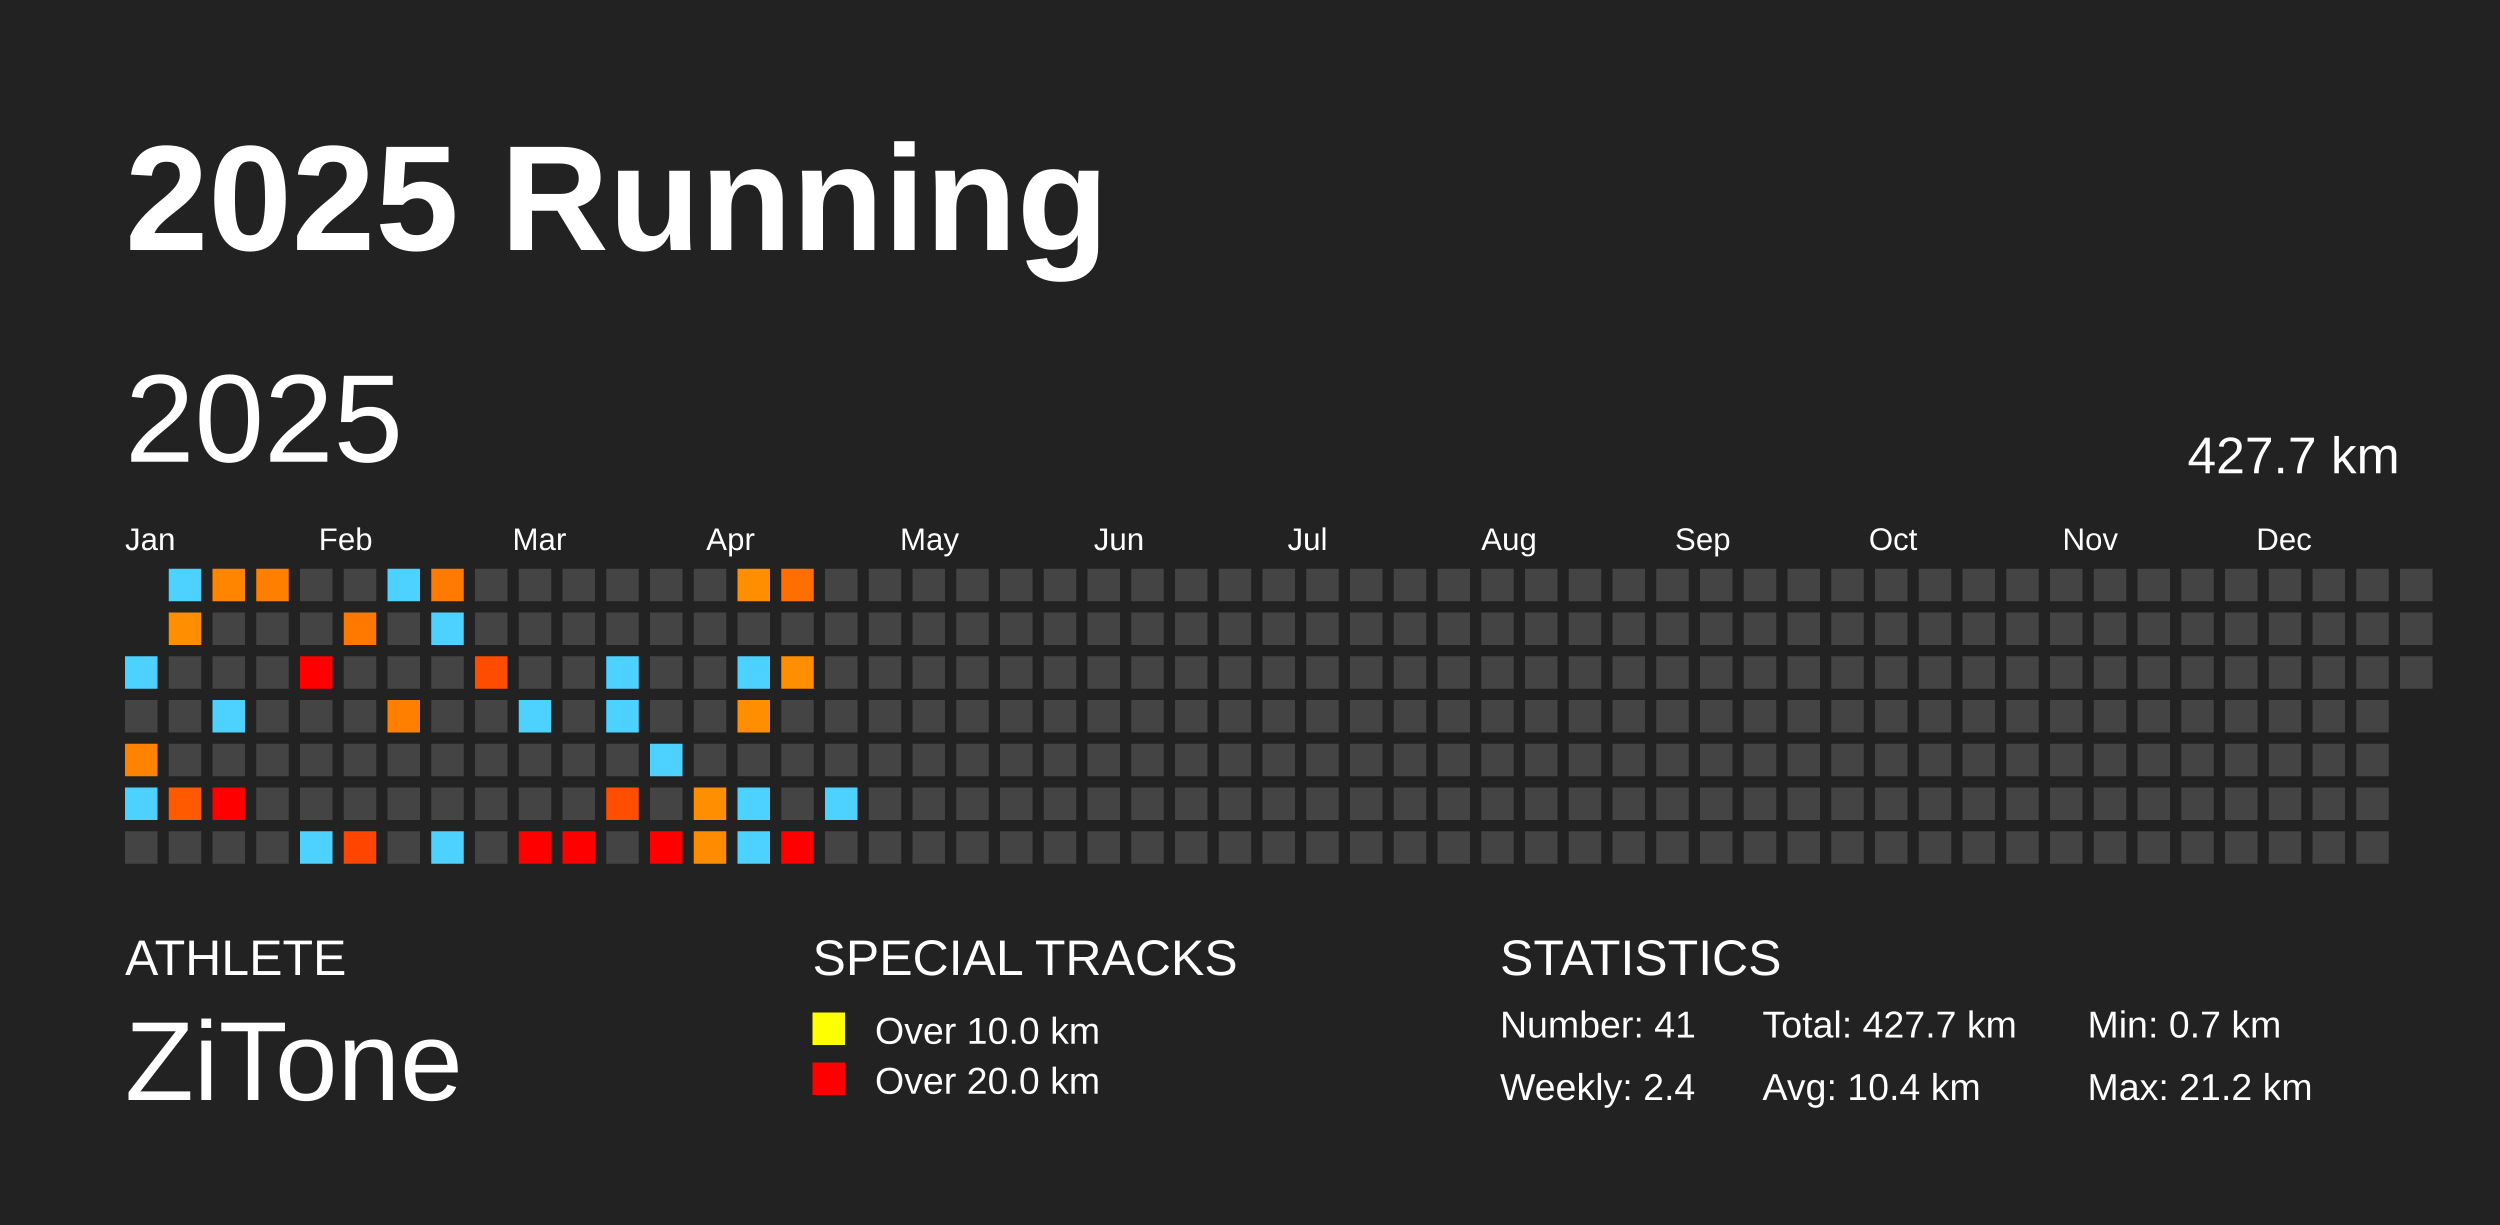
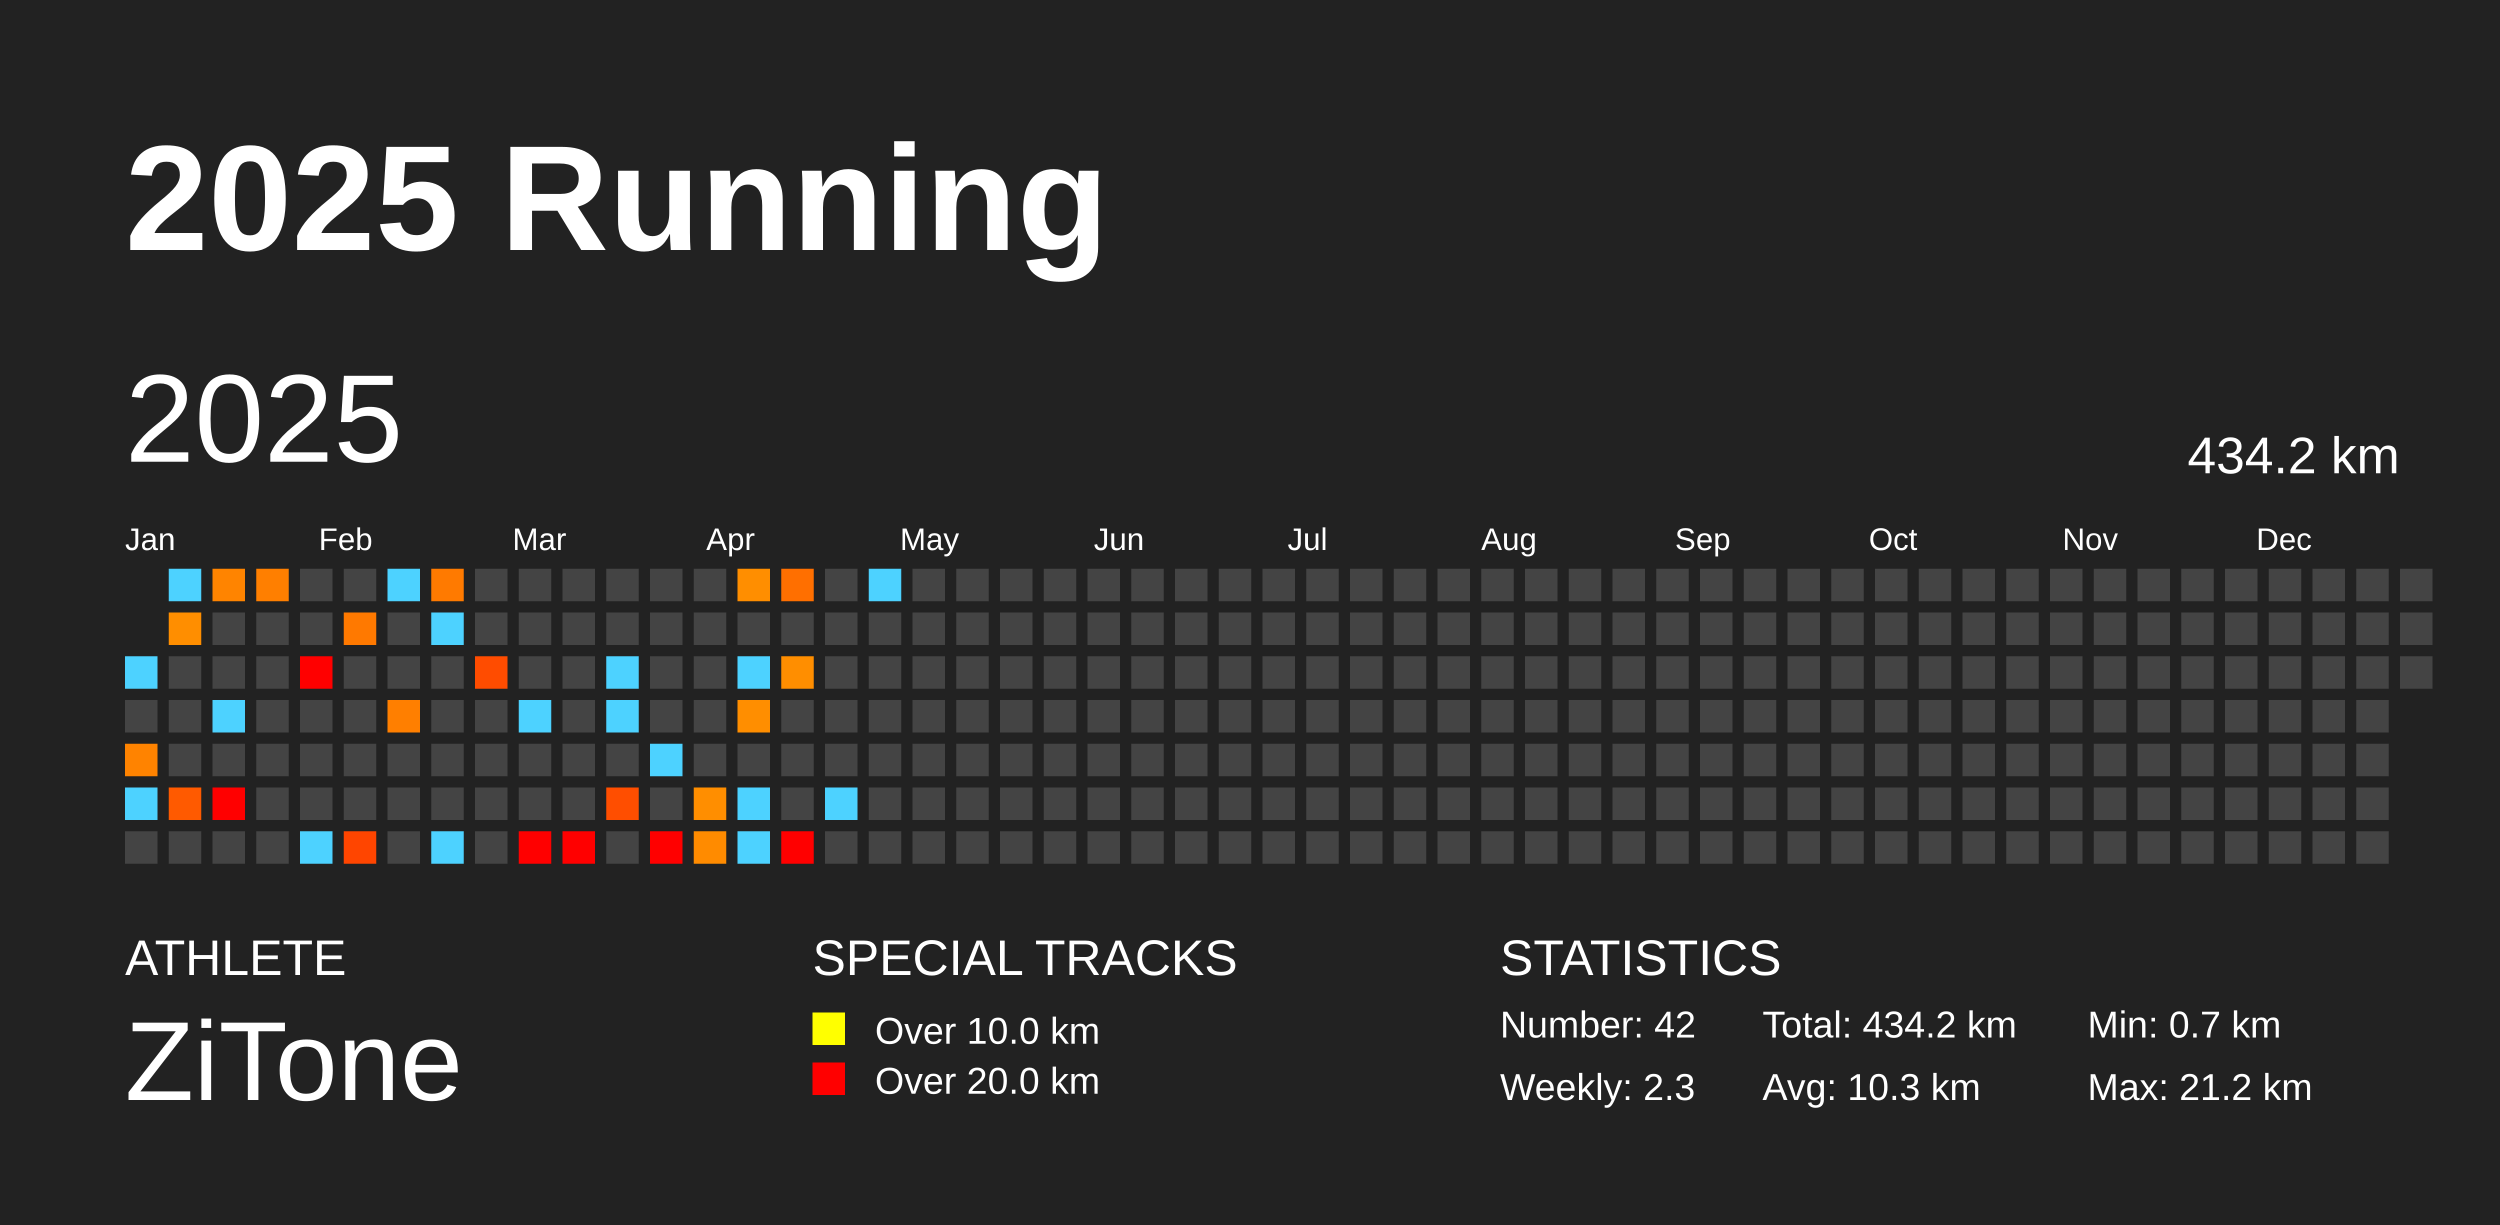
<svg xmlns="http://www.w3.org/2000/svg" baseProfile="full" height="98mm" version="1.1" viewBox="0,0,200,98" width="200mm">
  <defs />
  <rect fill="#222222" height="98" width="200" x="0" y="0" />
  <text fill="#FFFFFF" style="font-size:12px; font-family:Arial; font-weight:bold;" x="10" y="20">2025 Running</text>
  <text fill="#FFFFFF" style="font-size:4px; font-family:Arial" x="10" y="78">ATHLETE</text>
  <text fill="#FFFFFF" style="font-size:9px; font-family:Arial" x="10" y="88">ZiTone</text>
  <text fill="#FFFFFF" style="font-size:4px; font-family:Arial" x="65" y="78">SPECIAL TRACKS</text>
  <rect fill="yellow" height="2.6" width="2.6" x="65" y="81" />
  <text fill="#FFFFFF" style="font-size:3px; font-family:Arial" x="70" y="83.5">Over 10.0 km</text>
  <rect fill="red" height="2.6" width="2.6" x="65" y="85" />
  <text fill="#FFFFFF" style="font-size:3px; font-family:Arial" x="70" y="87.5">Over 20.0 km</text>
  <text fill="#FFFFFF" style="font-size:4px; font-family:Arial" x="120" y="78">STATISTICS</text>
-   <text fill="#FFFFFF" style="font-size:3px; font-family:Arial" x="120" y="83">Number: 41</text>
-   <text fill="#FFFFFF" style="font-size:3px; font-family:Arial" x="120" y="88">Weekly: 2.4</text>
-   <text fill="#FFFFFF" style="font-size:3px; font-family:Arial" x="141" y="83">Total: 427.7 km</text>
-   <text fill="#FFFFFF" style="font-size:3px; font-family:Arial" x="141" y="88">Avg: 10.4 km</text>
+   <text fill="#FFFFFF" style="font-size:3px; font-family:Arial" x="120" y="83">Number: 42</text>
+   <text fill="#FFFFFF" style="font-size:3px; font-family:Arial" x="120" y="88">Weekly: 2.3</text>
+   <text fill="#FFFFFF" style="font-size:3px; font-family:Arial" x="141" y="83">Total: 434.2 km</text>
+   <text fill="#FFFFFF" style="font-size:3px; font-family:Arial" x="141" y="88">Avg: 10.3 km</text>
  <text fill="#FFFFFF" style="font-size:3px; font-family:Arial" x="167" y="83">Min: 0.7 km</text>
  <text fill="#FFFFFF" style="font-size:3px; font-family:Arial" x="167" y="88">Max: 21.2 km</text>
  <text dominant-baseline="hanging" fill="#FFFFFF" style="font-size:10.0px; font-family:Arial;" x="10" y="30">2025</text>
-   <text dominant-baseline="hanging" fill="#FFFFFF" style="font-size:4.125px; font-family:Arial;" x="175" y="35">427.7 km</text>
+   <text dominant-baseline="hanging" fill="#FFFFFF" style="font-size:4.125px; font-family:Arial;" x="175" y="35">434.2 km</text>
  <text fill="#FFFFFF" style="font-size:2.5px; font-family:Arial" x="10.0" y="44">Jan</text>
  <text fill="#FFFFFF" style="font-size:2.5px; font-family:Arial" x="25.5" y="44">Feb</text>
  <text fill="#FFFFFF" style="font-size:2.5px; font-family:Arial" x="41.0" y="44">Mar</text>
  <text fill="#FFFFFF" style="font-size:2.5px; font-family:Arial" x="56.5" y="44">Apr</text>
  <text fill="#FFFFFF" style="font-size:2.5px; font-family:Arial" x="72.0" y="44">May</text>
  <text fill="#FFFFFF" style="font-size:2.5px; font-family:Arial" x="87.5" y="44">Jun</text>
  <text fill="#FFFFFF" style="font-size:2.5px; font-family:Arial" x="103.0" y="44">Jul</text>
  <text fill="#FFFFFF" style="font-size:2.5px; font-family:Arial" x="118.5" y="44">Aug</text>
  <text fill="#FFFFFF" style="font-size:2.5px; font-family:Arial" x="134.0" y="44">Sep</text>
  <text fill="#FFFFFF" style="font-size:2.5px; font-family:Arial" x="149.5" y="44">Oct</text>
  <text fill="#FFFFFF" style="font-size:2.5px; font-family:Arial" x="165.0" y="44">Nov</text>
  <text fill="#FFFFFF" style="font-size:2.5px; font-family:Arial" x="180.5" y="44">Dec</text>
  <rect fill="#4dd2ff" height="2.6" width="2.6" x="10.0" y="52.5" />
  <rect fill="#444444" height="2.6" width="2.6" x="10.0" y="56.0" />
  <rect fill="#ff8300" height="2.6" width="2.6" x="10.0" y="59.5" />
  <rect fill="#4dd2ff" height="2.6" width="2.6" x="10.0" y="63.0" />
  <rect fill="#444444" height="2.6" width="2.6" x="10.0" y="66.5" />
  <rect fill="#4dd2ff" height="2.6" width="2.6" x="13.5" y="45.5" />
  <rect fill="#ff8e00" height="2.6" width="2.6" x="13.5" y="49.0" />
  <rect fill="#444444" height="2.6" width="2.6" x="13.5" y="52.5" />
  <rect fill="#444444" height="2.6" width="2.6" x="13.5" y="56.0" />
  <rect fill="#444444" height="2.6" width="2.6" x="13.5" y="59.5" />
  <rect fill="#ff5a00" height="2.6" width="2.6" x="13.5" y="63.0" />
  <rect fill="#444444" height="2.6" width="2.6" x="13.5" y="66.5" />
  <rect fill="#ff8400" height="2.6" width="2.6" x="17.0" y="45.5" />
  <rect fill="#444444" height="2.6" width="2.6" x="17.0" y="49.0" />
  <rect fill="#444444" height="2.6" width="2.6" x="17.0" y="52.5" />
  <rect fill="#4dd2ff" height="2.6" width="2.6" x="17.0" y="56.0" />
  <rect fill="#444444" height="2.6" width="2.6" x="17.0" y="59.5" />
  <rect fill="red" height="2.6" width="2.6" x="17.0" y="63.0" />
  <rect fill="#444444" height="2.6" width="2.6" x="17.0" y="66.5" />
  <rect fill="#ff7f00" height="2.6" width="2.6" x="20.5" y="45.5" />
  <rect fill="#444444" height="2.6" width="2.6" x="20.5" y="49.0" />
  <rect fill="#444444" height="2.6" width="2.6" x="20.5" y="52.5" />
  <rect fill="#444444" height="2.6" width="2.6" x="20.5" y="56.0" />
  <rect fill="#444444" height="2.6" width="2.6" x="20.5" y="59.5" />
  <rect fill="#444444" height="2.6" width="2.6" x="20.5" y="63.0" />
  <rect fill="#444444" height="2.6" width="2.6" x="20.5" y="66.5" />
  <rect fill="#444444" height="2.6" width="2.6" x="24.0" y="45.5" />
  <rect fill="#444444" height="2.6" width="2.6" x="24.0" y="49.0" />
  <rect fill="red" height="2.6" width="2.6" x="24.0" y="52.5" />
  <rect fill="#444444" height="2.6" width="2.6" x="24.0" y="56.0" />
  <rect fill="#444444" height="2.6" width="2.6" x="24.0" y="59.5" />
  <rect fill="#444444" height="2.6" width="2.6" x="24.0" y="63.0" />
  <rect fill="#4dd2ff" height="2.6" width="2.6" x="24.0" y="66.5" />
  <rect fill="#444444" height="2.6" width="2.6" x="27.5" y="45.5" />
  <rect fill="#ff7900" height="2.6" width="2.6" x="27.5" y="49.0" />
  <rect fill="#444444" height="2.6" width="2.6" x="27.5" y="52.5" />
  <rect fill="#444444" height="2.6" width="2.6" x="27.5" y="56.0" />
  <rect fill="#444444" height="2.6" width="2.6" x="27.5" y="59.5" />
  <rect fill="#444444" height="2.6" width="2.6" x="27.5" y="63.0" />
  <rect fill="#ff4500" height="2.6" width="2.6" x="27.5" y="66.5" />
  <rect fill="#4dd2ff" height="2.6" width="2.6" x="31.0" y="45.5" />
  <rect fill="#444444" height="2.6" width="2.6" x="31.0" y="49.0" />
  <rect fill="#444444" height="2.6" width="2.6" x="31.0" y="52.5" />
  <rect fill="#ff7f00" height="2.6" width="2.6" x="31.0" y="56.0" />
  <rect fill="#444444" height="2.6" width="2.6" x="31.0" y="59.5" />
  <rect fill="#444444" height="2.6" width="2.6" x="31.0" y="63.0" />
  <rect fill="#444444" height="2.6" width="2.6" x="31.0" y="66.5" />
  <rect fill="#ff7a00" height="2.6" width="2.6" x="34.5" y="45.5" />
  <rect fill="#4dd2ff" height="2.6" width="2.6" x="34.5" y="49.0" />
  <rect fill="#444444" height="2.6" width="2.6" x="34.5" y="52.5" />
  <rect fill="#444444" height="2.6" width="2.6" x="34.5" y="56.0" />
  <rect fill="#444444" height="2.6" width="2.6" x="34.5" y="59.5" />
  <rect fill="#444444" height="2.6" width="2.6" x="34.5" y="63.0" />
  <rect fill="#4dd2ff" height="2.6" width="2.6" x="34.5" y="66.5" />
  <rect fill="#444444" height="2.6" width="2.6" x="38.0" y="45.5" />
  <rect fill="#444444" height="2.6" width="2.6" x="38.0" y="49.0" />
  <rect fill="#ff4c00" height="2.6" width="2.6" x="38.0" y="52.5" />
  <rect fill="#444444" height="2.6" width="2.6" x="38.0" y="56.0" />
  <rect fill="#444444" height="2.6" width="2.6" x="38.0" y="59.5" />
  <rect fill="#444444" height="2.6" width="2.6" x="38.0" y="63.0" />
  <rect fill="#444444" height="2.6" width="2.6" x="38.0" y="66.5" />
  <rect fill="#444444" height="2.6" width="2.6" x="41.5" y="45.5" />
  <rect fill="#444444" height="2.6" width="2.6" x="41.5" y="49.0" />
  <rect fill="#444444" height="2.6" width="2.6" x="41.5" y="52.5" />
  <rect fill="#4dd2ff" height="2.6" width="2.6" x="41.5" y="56.0" />
  <rect fill="#444444" height="2.6" width="2.6" x="41.5" y="59.5" />
  <rect fill="#444444" height="2.6" width="2.6" x="41.5" y="63.0" />
  <rect fill="red" height="2.6" width="2.6" x="41.5" y="66.5" />
  <rect fill="#444444" height="2.6" width="2.6" x="45.0" y="45.5" />
  <rect fill="#444444" height="2.6" width="2.6" x="45.0" y="49.0" />
  <rect fill="#444444" height="2.6" width="2.6" x="45.0" y="52.5" />
  <rect fill="#444444" height="2.6" width="2.6" x="45.0" y="56.0" />
  <rect fill="#444444" height="2.6" width="2.6" x="45.0" y="59.5" />
  <rect fill="#444444" height="2.6" width="2.6" x="45.0" y="63.0" />
  <rect fill="red" height="2.6" width="2.6" x="45.0" y="66.5" />
  <rect fill="#444444" height="2.6" width="2.6" x="48.5" y="45.5" />
  <rect fill="#444444" height="2.6" width="2.6" x="48.5" y="49.0" />
  <rect fill="#4dd2ff" height="2.6" width="2.6" x="48.5" y="52.5" />
  <rect fill="#4dd2ff" height="2.6" width="2.6" x="48.5" y="56.0" />
  <rect fill="#444444" height="2.6" width="2.6" x="48.5" y="59.5" />
  <rect fill="#ff4e00" height="2.6" width="2.6" x="48.5" y="63.0" />
  <rect fill="#444444" height="2.6" width="2.6" x="48.5" y="66.5" />
  <rect fill="#444444" height="2.6" width="2.6" x="52.0" y="45.5" />
  <rect fill="#444444" height="2.6" width="2.6" x="52.0" y="49.0" />
  <rect fill="#444444" height="2.6" width="2.6" x="52.0" y="52.5" />
  <rect fill="#444444" height="2.6" width="2.6" x="52.0" y="56.0" />
  <rect fill="#4dd2ff" height="2.6" width="2.6" x="52.0" y="59.5" />
  <rect fill="#444444" height="2.6" width="2.6" x="52.0" y="63.0" />
  <rect fill="red" height="2.6" width="2.6" x="52.0" y="66.5" />
  <rect fill="#444444" height="2.6" width="2.6" x="55.5" y="45.5" />
  <rect fill="#444444" height="2.6" width="2.6" x="55.5" y="49.0" />
  <rect fill="#444444" height="2.6" width="2.6" x="55.5" y="52.5" />
  <rect fill="#444444" height="2.6" width="2.6" x="55.5" y="56.0" />
  <rect fill="#444444" height="2.6" width="2.6" x="55.5" y="59.5" />
  <rect fill="#ff8e00" height="2.6" width="2.6" x="55.5" y="63.0" />
  <rect fill="#ff8b00" height="2.6" width="2.6" x="55.5" y="66.5" />
  <rect fill="#ff8e00" height="2.6" width="2.6" x="59.0" y="45.5" />
  <rect fill="#444444" height="2.6" width="2.6" x="59.0" y="49.0" />
  <rect fill="#4dd2ff" height="2.6" width="2.6" x="59.0" y="52.5" />
  <rect fill="#ff8e00" height="2.6" width="2.6" x="59.0" y="56.0" />
  <rect fill="#444444" height="2.6" width="2.6" x="59.0" y="59.5" />
  <rect fill="#4dd2ff" height="2.6" width="2.6" x="59.0" y="63.0" />
  <rect fill="#4dd2ff" height="2.6" width="2.6" x="59.0" y="66.5" />
  <rect fill="#ff6f00" height="2.6" width="2.6" x="62.5" y="45.5" />
  <rect fill="#444444" height="2.6" width="2.6" x="62.5" y="49.0" />
  <rect fill="#ff8e00" height="2.6" width="2.6" x="62.5" y="52.5" />
  <rect fill="#444444" height="2.6" width="2.6" x="62.5" y="56.0" />
  <rect fill="#444444" height="2.6" width="2.6" x="62.5" y="59.5" />
  <rect fill="#444444" height="2.6" width="2.6" x="62.5" y="63.0" />
  <rect fill="red" height="2.6" width="2.6" x="62.5" y="66.5" />
  <rect fill="#444444" height="2.6" width="2.6" x="66.0" y="45.5" />
  <rect fill="#444444" height="2.6" width="2.6" x="66.0" y="49.0" />
  <rect fill="#444444" height="2.6" width="2.6" x="66.0" y="52.5" />
  <rect fill="#444444" height="2.6" width="2.6" x="66.0" y="56.0" />
  <rect fill="#444444" height="2.6" width="2.6" x="66.0" y="59.5" />
  <rect fill="#4dd2ff" height="2.6" width="2.6" x="66.0" y="63.0" />
  <rect fill="#444444" height="2.6" width="2.6" x="66.0" y="66.5" />
-   <rect fill="#444444" height="2.6" width="2.6" x="69.5" y="45.5" />
+   <rect fill="#4dd2ff" height="2.6" width="2.6" x="69.5" y="45.5" />
  <rect fill="#444444" height="2.6" width="2.6" x="69.5" y="49.0" />
  <rect fill="#444444" height="2.6" width="2.6" x="69.5" y="52.5" />
  <rect fill="#444444" height="2.6" width="2.6" x="69.5" y="56.0" />
  <rect fill="#444444" height="2.6" width="2.6" x="69.5" y="59.5" />
  <rect fill="#444444" height="2.6" width="2.6" x="69.5" y="63.0" />
  <rect fill="#444444" height="2.6" width="2.6" x="69.5" y="66.5" />
  <rect fill="#444444" height="2.6" width="2.6" x="73.0" y="45.5" />
  <rect fill="#444444" height="2.6" width="2.6" x="73.0" y="49.0" />
  <rect fill="#444444" height="2.6" width="2.6" x="73.0" y="52.5" />
  <rect fill="#444444" height="2.6" width="2.6" x="73.0" y="56.0" />
  <rect fill="#444444" height="2.6" width="2.6" x="73.0" y="59.5" />
  <rect fill="#444444" height="2.6" width="2.6" x="73.0" y="63.0" />
  <rect fill="#444444" height="2.6" width="2.6" x="73.0" y="66.5" />
  <rect fill="#444444" height="2.6" width="2.6" x="76.5" y="45.5" />
  <rect fill="#444444" height="2.6" width="2.6" x="76.5" y="49.0" />
  <rect fill="#444444" height="2.6" width="2.6" x="76.5" y="52.5" />
  <rect fill="#444444" height="2.6" width="2.6" x="76.5" y="56.0" />
  <rect fill="#444444" height="2.6" width="2.6" x="76.5" y="59.5" />
  <rect fill="#444444" height="2.6" width="2.6" x="76.5" y="63.0" />
  <rect fill="#444444" height="2.6" width="2.6" x="76.5" y="66.5" />
  <rect fill="#444444" height="2.6" width="2.6" x="80.0" y="45.5" />
  <rect fill="#444444" height="2.6" width="2.6" x="80.0" y="49.0" />
  <rect fill="#444444" height="2.6" width="2.6" x="80.0" y="52.5" />
  <rect fill="#444444" height="2.6" width="2.6" x="80.0" y="56.0" />
  <rect fill="#444444" height="2.6" width="2.6" x="80.0" y="59.5" />
  <rect fill="#444444" height="2.6" width="2.6" x="80.0" y="63.0" />
  <rect fill="#444444" height="2.6" width="2.6" x="80.0" y="66.5" />
  <rect fill="#444444" height="2.6" width="2.6" x="83.5" y="45.5" />
  <rect fill="#444444" height="2.6" width="2.6" x="83.5" y="49.0" />
  <rect fill="#444444" height="2.6" width="2.6" x="83.5" y="52.5" />
  <rect fill="#444444" height="2.6" width="2.6" x="83.5" y="56.0" />
  <rect fill="#444444" height="2.6" width="2.6" x="83.5" y="59.5" />
  <rect fill="#444444" height="2.6" width="2.6" x="83.5" y="63.0" />
  <rect fill="#444444" height="2.6" width="2.6" x="83.5" y="66.5" />
  <rect fill="#444444" height="2.6" width="2.6" x="87.0" y="45.5" />
  <rect fill="#444444" height="2.6" width="2.6" x="87.0" y="49.0" />
  <rect fill="#444444" height="2.6" width="2.6" x="87.0" y="52.5" />
  <rect fill="#444444" height="2.6" width="2.6" x="87.0" y="56.0" />
  <rect fill="#444444" height="2.6" width="2.6" x="87.0" y="59.5" />
  <rect fill="#444444" height="2.6" width="2.6" x="87.0" y="63.0" />
  <rect fill="#444444" height="2.6" width="2.6" x="87.0" y="66.5" />
  <rect fill="#444444" height="2.6" width="2.6" x="90.5" y="45.5" />
  <rect fill="#444444" height="2.6" width="2.6" x="90.5" y="49.0" />
  <rect fill="#444444" height="2.6" width="2.6" x="90.5" y="52.5" />
  <rect fill="#444444" height="2.6" width="2.6" x="90.5" y="56.0" />
  <rect fill="#444444" height="2.6" width="2.6" x="90.5" y="59.5" />
  <rect fill="#444444" height="2.6" width="2.6" x="90.5" y="63.0" />
  <rect fill="#444444" height="2.6" width="2.6" x="90.5" y="66.5" />
  <rect fill="#444444" height="2.6" width="2.6" x="94.0" y="45.5" />
  <rect fill="#444444" height="2.6" width="2.6" x="94.0" y="49.0" />
  <rect fill="#444444" height="2.6" width="2.6" x="94.0" y="52.5" />
  <rect fill="#444444" height="2.6" width="2.6" x="94.0" y="56.0" />
  <rect fill="#444444" height="2.6" width="2.6" x="94.0" y="59.5" />
  <rect fill="#444444" height="2.6" width="2.6" x="94.0" y="63.0" />
  <rect fill="#444444" height="2.6" width="2.6" x="94.0" y="66.5" />
  <rect fill="#444444" height="2.6" width="2.6" x="97.5" y="45.5" />
  <rect fill="#444444" height="2.6" width="2.6" x="97.5" y="49.0" />
  <rect fill="#444444" height="2.6" width="2.6" x="97.5" y="52.5" />
  <rect fill="#444444" height="2.6" width="2.6" x="97.5" y="56.0" />
  <rect fill="#444444" height="2.6" width="2.6" x="97.5" y="59.5" />
  <rect fill="#444444" height="2.6" width="2.6" x="97.5" y="63.0" />
  <rect fill="#444444" height="2.6" width="2.6" x="97.5" y="66.5" />
  <rect fill="#444444" height="2.6" width="2.6" x="101.0" y="45.5" />
  <rect fill="#444444" height="2.6" width="2.6" x="101.0" y="49.0" />
  <rect fill="#444444" height="2.6" width="2.6" x="101.0" y="52.5" />
  <rect fill="#444444" height="2.6" width="2.6" x="101.0" y="56.0" />
  <rect fill="#444444" height="2.6" width="2.6" x="101.0" y="59.5" />
  <rect fill="#444444" height="2.6" width="2.6" x="101.0" y="63.0" />
  <rect fill="#444444" height="2.6" width="2.6" x="101.0" y="66.5" />
  <rect fill="#444444" height="2.6" width="2.6" x="104.5" y="45.5" />
  <rect fill="#444444" height="2.6" width="2.6" x="104.5" y="49.0" />
  <rect fill="#444444" height="2.6" width="2.6" x="104.5" y="52.5" />
  <rect fill="#444444" height="2.6" width="2.6" x="104.5" y="56.0" />
  <rect fill="#444444" height="2.6" width="2.6" x="104.5" y="59.5" />
  <rect fill="#444444" height="2.6" width="2.6" x="104.5" y="63.0" />
  <rect fill="#444444" height="2.6" width="2.6" x="104.5" y="66.5" />
  <rect fill="#444444" height="2.6" width="2.6" x="108.0" y="45.5" />
  <rect fill="#444444" height="2.6" width="2.6" x="108.0" y="49.0" />
  <rect fill="#444444" height="2.6" width="2.6" x="108.0" y="52.5" />
  <rect fill="#444444" height="2.6" width="2.6" x="108.0" y="56.0" />
  <rect fill="#444444" height="2.6" width="2.6" x="108.0" y="59.5" />
  <rect fill="#444444" height="2.6" width="2.6" x="108.0" y="63.0" />
  <rect fill="#444444" height="2.6" width="2.6" x="108.0" y="66.5" />
  <rect fill="#444444" height="2.6" width="2.6" x="111.5" y="45.5" />
  <rect fill="#444444" height="2.6" width="2.6" x="111.5" y="49.0" />
  <rect fill="#444444" height="2.6" width="2.6" x="111.5" y="52.5" />
  <rect fill="#444444" height="2.6" width="2.6" x="111.5" y="56.0" />
  <rect fill="#444444" height="2.6" width="2.6" x="111.5" y="59.5" />
  <rect fill="#444444" height="2.6" width="2.6" x="111.5" y="63.0" />
  <rect fill="#444444" height="2.6" width="2.6" x="111.5" y="66.5" />
  <rect fill="#444444" height="2.6" width="2.6" x="115.0" y="45.5" />
  <rect fill="#444444" height="2.6" width="2.6" x="115.0" y="49.0" />
  <rect fill="#444444" height="2.6" width="2.6" x="115.0" y="52.5" />
  <rect fill="#444444" height="2.6" width="2.6" x="115.0" y="56.0" />
  <rect fill="#444444" height="2.6" width="2.6" x="115.0" y="59.5" />
  <rect fill="#444444" height="2.6" width="2.6" x="115.0" y="63.0" />
  <rect fill="#444444" height="2.6" width="2.6" x="115.0" y="66.5" />
  <rect fill="#444444" height="2.6" width="2.6" x="118.5" y="45.5" />
  <rect fill="#444444" height="2.6" width="2.6" x="118.5" y="49.0" />
  <rect fill="#444444" height="2.6" width="2.6" x="118.5" y="52.5" />
  <rect fill="#444444" height="2.6" width="2.6" x="118.5" y="56.0" />
  <rect fill="#444444" height="2.6" width="2.6" x="118.5" y="59.5" />
  <rect fill="#444444" height="2.6" width="2.6" x="118.5" y="63.0" />
  <rect fill="#444444" height="2.6" width="2.6" x="118.5" y="66.5" />
  <rect fill="#444444" height="2.6" width="2.6" x="122.0" y="45.5" />
  <rect fill="#444444" height="2.6" width="2.6" x="122.0" y="49.0" />
  <rect fill="#444444" height="2.6" width="2.6" x="122.0" y="52.5" />
  <rect fill="#444444" height="2.6" width="2.6" x="122.0" y="56.0" />
  <rect fill="#444444" height="2.6" width="2.6" x="122.0" y="59.5" />
  <rect fill="#444444" height="2.6" width="2.6" x="122.0" y="63.0" />
  <rect fill="#444444" height="2.6" width="2.6" x="122.0" y="66.5" />
  <rect fill="#444444" height="2.6" width="2.6" x="125.5" y="45.5" />
  <rect fill="#444444" height="2.6" width="2.6" x="125.5" y="49.0" />
  <rect fill="#444444" height="2.6" width="2.6" x="125.5" y="52.5" />
  <rect fill="#444444" height="2.6" width="2.6" x="125.5" y="56.0" />
  <rect fill="#444444" height="2.6" width="2.6" x="125.5" y="59.5" />
  <rect fill="#444444" height="2.6" width="2.6" x="125.5" y="63.0" />
  <rect fill="#444444" height="2.6" width="2.6" x="125.5" y="66.5" />
  <rect fill="#444444" height="2.6" width="2.6" x="129.0" y="45.5" />
  <rect fill="#444444" height="2.6" width="2.6" x="129.0" y="49.0" />
  <rect fill="#444444" height="2.6" width="2.6" x="129.0" y="52.5" />
  <rect fill="#444444" height="2.6" width="2.6" x="129.0" y="56.0" />
  <rect fill="#444444" height="2.6" width="2.6" x="129.0" y="59.5" />
  <rect fill="#444444" height="2.6" width="2.6" x="129.0" y="63.0" />
  <rect fill="#444444" height="2.6" width="2.6" x="129.0" y="66.5" />
  <rect fill="#444444" height="2.6" width="2.6" x="132.5" y="45.5" />
  <rect fill="#444444" height="2.6" width="2.6" x="132.5" y="49.0" />
  <rect fill="#444444" height="2.6" width="2.6" x="132.5" y="52.5" />
  <rect fill="#444444" height="2.6" width="2.6" x="132.5" y="56.0" />
  <rect fill="#444444" height="2.6" width="2.6" x="132.5" y="59.5" />
  <rect fill="#444444" height="2.6" width="2.6" x="132.5" y="63.0" />
  <rect fill="#444444" height="2.6" width="2.6" x="132.5" y="66.5" />
  <rect fill="#444444" height="2.6" width="2.6" x="136.0" y="45.5" />
  <rect fill="#444444" height="2.6" width="2.6" x="136.0" y="49.0" />
  <rect fill="#444444" height="2.6" width="2.6" x="136.0" y="52.5" />
  <rect fill="#444444" height="2.6" width="2.6" x="136.0" y="56.0" />
  <rect fill="#444444" height="2.6" width="2.6" x="136.0" y="59.5" />
  <rect fill="#444444" height="2.6" width="2.6" x="136.0" y="63.0" />
  <rect fill="#444444" height="2.6" width="2.6" x="136.0" y="66.5" />
  <rect fill="#444444" height="2.6" width="2.6" x="139.5" y="45.5" />
  <rect fill="#444444" height="2.6" width="2.6" x="139.5" y="49.0" />
  <rect fill="#444444" height="2.6" width="2.6" x="139.5" y="52.5" />
  <rect fill="#444444" height="2.6" width="2.6" x="139.5" y="56.0" />
  <rect fill="#444444" height="2.6" width="2.6" x="139.5" y="59.5" />
  <rect fill="#444444" height="2.6" width="2.6" x="139.5" y="63.0" />
  <rect fill="#444444" height="2.6" width="2.6" x="139.5" y="66.5" />
  <rect fill="#444444" height="2.6" width="2.6" x="143.0" y="45.5" />
  <rect fill="#444444" height="2.6" width="2.6" x="143.0" y="49.0" />
  <rect fill="#444444" height="2.6" width="2.6" x="143.0" y="52.5" />
  <rect fill="#444444" height="2.6" width="2.6" x="143.0" y="56.0" />
  <rect fill="#444444" height="2.6" width="2.6" x="143.0" y="59.5" />
  <rect fill="#444444" height="2.6" width="2.6" x="143.0" y="63.0" />
  <rect fill="#444444" height="2.6" width="2.6" x="143.0" y="66.5" />
  <rect fill="#444444" height="2.6" width="2.6" x="146.5" y="45.5" />
  <rect fill="#444444" height="2.6" width="2.6" x="146.5" y="49.0" />
  <rect fill="#444444" height="2.6" width="2.6" x="146.5" y="52.5" />
  <rect fill="#444444" height="2.6" width="2.6" x="146.5" y="56.0" />
  <rect fill="#444444" height="2.6" width="2.6" x="146.5" y="59.5" />
  <rect fill="#444444" height="2.6" width="2.6" x="146.5" y="63.0" />
  <rect fill="#444444" height="2.6" width="2.6" x="146.5" y="66.5" />
  <rect fill="#444444" height="2.6" width="2.6" x="150.0" y="45.5" />
  <rect fill="#444444" height="2.6" width="2.6" x="150.0" y="49.0" />
  <rect fill="#444444" height="2.6" width="2.6" x="150.0" y="52.5" />
  <rect fill="#444444" height="2.6" width="2.6" x="150.0" y="56.0" />
  <rect fill="#444444" height="2.6" width="2.6" x="150.0" y="59.5" />
  <rect fill="#444444" height="2.6" width="2.6" x="150.0" y="63.0" />
  <rect fill="#444444" height="2.6" width="2.6" x="150.0" y="66.5" />
  <rect fill="#444444" height="2.6" width="2.6" x="153.5" y="45.5" />
  <rect fill="#444444" height="2.6" width="2.6" x="153.5" y="49.0" />
  <rect fill="#444444" height="2.6" width="2.6" x="153.5" y="52.5" />
  <rect fill="#444444" height="2.6" width="2.6" x="153.5" y="56.0" />
  <rect fill="#444444" height="2.6" width="2.6" x="153.5" y="59.5" />
  <rect fill="#444444" height="2.6" width="2.6" x="153.5" y="63.0" />
  <rect fill="#444444" height="2.6" width="2.6" x="153.5" y="66.5" />
  <rect fill="#444444" height="2.6" width="2.6" x="157.0" y="45.5" />
  <rect fill="#444444" height="2.6" width="2.6" x="157.0" y="49.0" />
  <rect fill="#444444" height="2.6" width="2.6" x="157.0" y="52.5" />
  <rect fill="#444444" height="2.6" width="2.6" x="157.0" y="56.0" />
  <rect fill="#444444" height="2.6" width="2.6" x="157.0" y="59.5" />
  <rect fill="#444444" height="2.6" width="2.6" x="157.0" y="63.0" />
  <rect fill="#444444" height="2.6" width="2.6" x="157.0" y="66.5" />
  <rect fill="#444444" height="2.6" width="2.6" x="160.5" y="45.5" />
  <rect fill="#444444" height="2.6" width="2.6" x="160.5" y="49.0" />
  <rect fill="#444444" height="2.6" width="2.6" x="160.5" y="52.5" />
  <rect fill="#444444" height="2.6" width="2.6" x="160.5" y="56.0" />
  <rect fill="#444444" height="2.6" width="2.6" x="160.5" y="59.5" />
  <rect fill="#444444" height="2.6" width="2.6" x="160.5" y="63.0" />
  <rect fill="#444444" height="2.6" width="2.6" x="160.5" y="66.5" />
  <rect fill="#444444" height="2.6" width="2.6" x="164.0" y="45.5" />
  <rect fill="#444444" height="2.6" width="2.6" x="164.0" y="49.0" />
  <rect fill="#444444" height="2.6" width="2.6" x="164.0" y="52.5" />
  <rect fill="#444444" height="2.6" width="2.6" x="164.0" y="56.0" />
  <rect fill="#444444" height="2.6" width="2.6" x="164.0" y="59.5" />
  <rect fill="#444444" height="2.6" width="2.6" x="164.0" y="63.0" />
  <rect fill="#444444" height="2.6" width="2.6" x="164.0" y="66.5" />
  <rect fill="#444444" height="2.6" width="2.6" x="167.5" y="45.5" />
  <rect fill="#444444" height="2.6" width="2.6" x="167.5" y="49.0" />
  <rect fill="#444444" height="2.6" width="2.6" x="167.5" y="52.5" />
  <rect fill="#444444" height="2.6" width="2.6" x="167.5" y="56.0" />
  <rect fill="#444444" height="2.6" width="2.6" x="167.5" y="59.5" />
  <rect fill="#444444" height="2.6" width="2.6" x="167.5" y="63.0" />
  <rect fill="#444444" height="2.6" width="2.6" x="167.5" y="66.5" />
  <rect fill="#444444" height="2.6" width="2.6" x="171.0" y="45.5" />
  <rect fill="#444444" height="2.6" width="2.6" x="171.0" y="49.0" />
  <rect fill="#444444" height="2.6" width="2.6" x="171.0" y="52.5" />
  <rect fill="#444444" height="2.6" width="2.6" x="171.0" y="56.0" />
  <rect fill="#444444" height="2.6" width="2.6" x="171.0" y="59.5" />
  <rect fill="#444444" height="2.6" width="2.6" x="171.0" y="63.0" />
  <rect fill="#444444" height="2.6" width="2.6" x="171.0" y="66.5" />
  <rect fill="#444444" height="2.6" width="2.6" x="174.5" y="45.5" />
  <rect fill="#444444" height="2.6" width="2.6" x="174.5" y="49.0" />
  <rect fill="#444444" height="2.6" width="2.6" x="174.5" y="52.5" />
  <rect fill="#444444" height="2.6" width="2.6" x="174.5" y="56.0" />
  <rect fill="#444444" height="2.6" width="2.6" x="174.5" y="59.5" />
  <rect fill="#444444" height="2.6" width="2.6" x="174.5" y="63.0" />
  <rect fill="#444444" height="2.6" width="2.6" x="174.5" y="66.5" />
  <rect fill="#444444" height="2.6" width="2.6" x="178.0" y="45.5" />
  <rect fill="#444444" height="2.6" width="2.6" x="178.0" y="49.0" />
  <rect fill="#444444" height="2.6" width="2.6" x="178.0" y="52.5" />
  <rect fill="#444444" height="2.6" width="2.6" x="178.0" y="56.0" />
  <rect fill="#444444" height="2.6" width="2.6" x="178.0" y="59.5" />
  <rect fill="#444444" height="2.6" width="2.6" x="178.0" y="63.0" />
  <rect fill="#444444" height="2.6" width="2.6" x="178.0" y="66.5" />
  <rect fill="#444444" height="2.6" width="2.6" x="181.5" y="45.5" />
  <rect fill="#444444" height="2.6" width="2.6" x="181.5" y="49.0" />
  <rect fill="#444444" height="2.6" width="2.6" x="181.5" y="52.5" />
  <rect fill="#444444" height="2.6" width="2.6" x="181.5" y="56.0" />
  <rect fill="#444444" height="2.6" width="2.6" x="181.5" y="59.5" />
  <rect fill="#444444" height="2.6" width="2.6" x="181.5" y="63.0" />
  <rect fill="#444444" height="2.6" width="2.6" x="181.5" y="66.5" />
  <rect fill="#444444" height="2.6" width="2.6" x="185.0" y="45.5" />
  <rect fill="#444444" height="2.6" width="2.6" x="185.0" y="49.0" />
  <rect fill="#444444" height="2.6" width="2.6" x="185.0" y="52.5" />
  <rect fill="#444444" height="2.6" width="2.6" x="185.0" y="56.0" />
  <rect fill="#444444" height="2.6" width="2.6" x="185.0" y="59.5" />
  <rect fill="#444444" height="2.6" width="2.6" x="185.0" y="63.0" />
  <rect fill="#444444" height="2.6" width="2.6" x="185.0" y="66.5" />
  <rect fill="#444444" height="2.6" width="2.6" x="188.5" y="45.5" />
  <rect fill="#444444" height="2.6" width="2.6" x="188.5" y="49.0" />
  <rect fill="#444444" height="2.6" width="2.6" x="188.5" y="52.5" />
  <rect fill="#444444" height="2.6" width="2.6" x="188.5" y="56.0" />
  <rect fill="#444444" height="2.6" width="2.6" x="188.5" y="59.5" />
  <rect fill="#444444" height="2.6" width="2.6" x="188.5" y="63.0" />
  <rect fill="#444444" height="2.6" width="2.6" x="188.5" y="66.5" />
  <rect fill="#444444" height="2.6" width="2.6" x="192.0" y="45.5" />
  <rect fill="#444444" height="2.6" width="2.6" x="192.0" y="49.0" />
  <rect fill="#444444" height="2.6" width="2.6" x="192.0" y="52.5" />
</svg>
